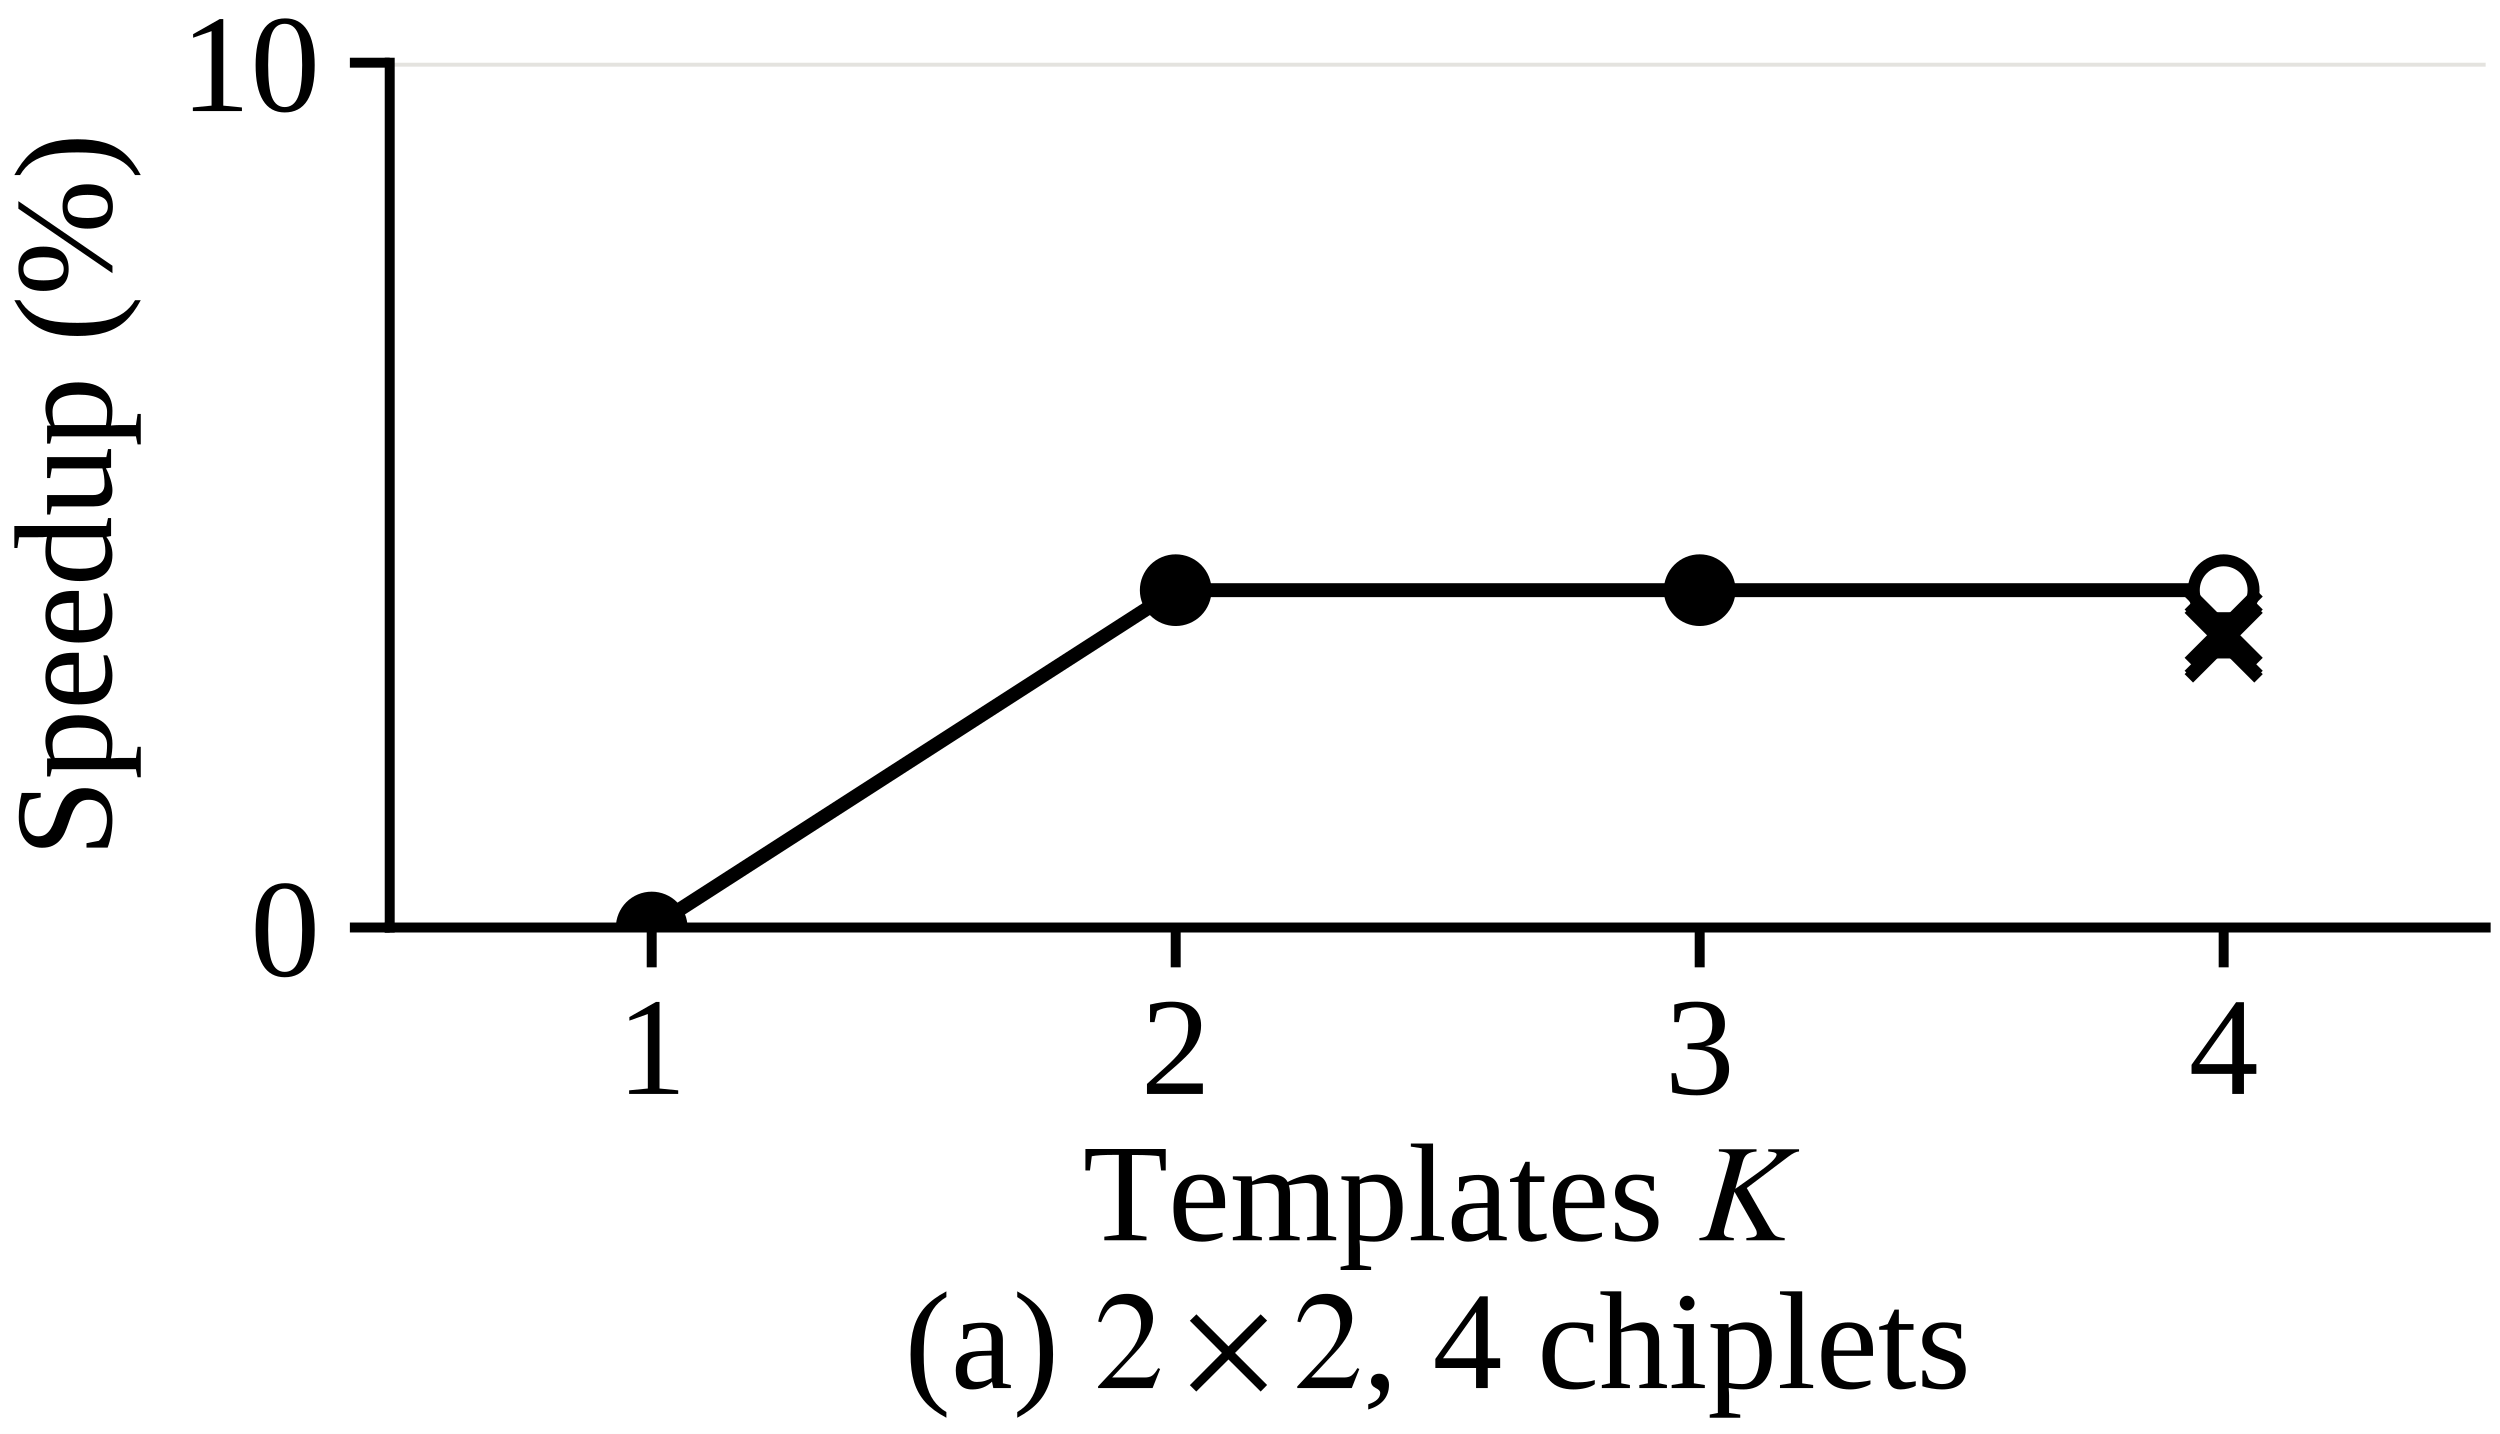
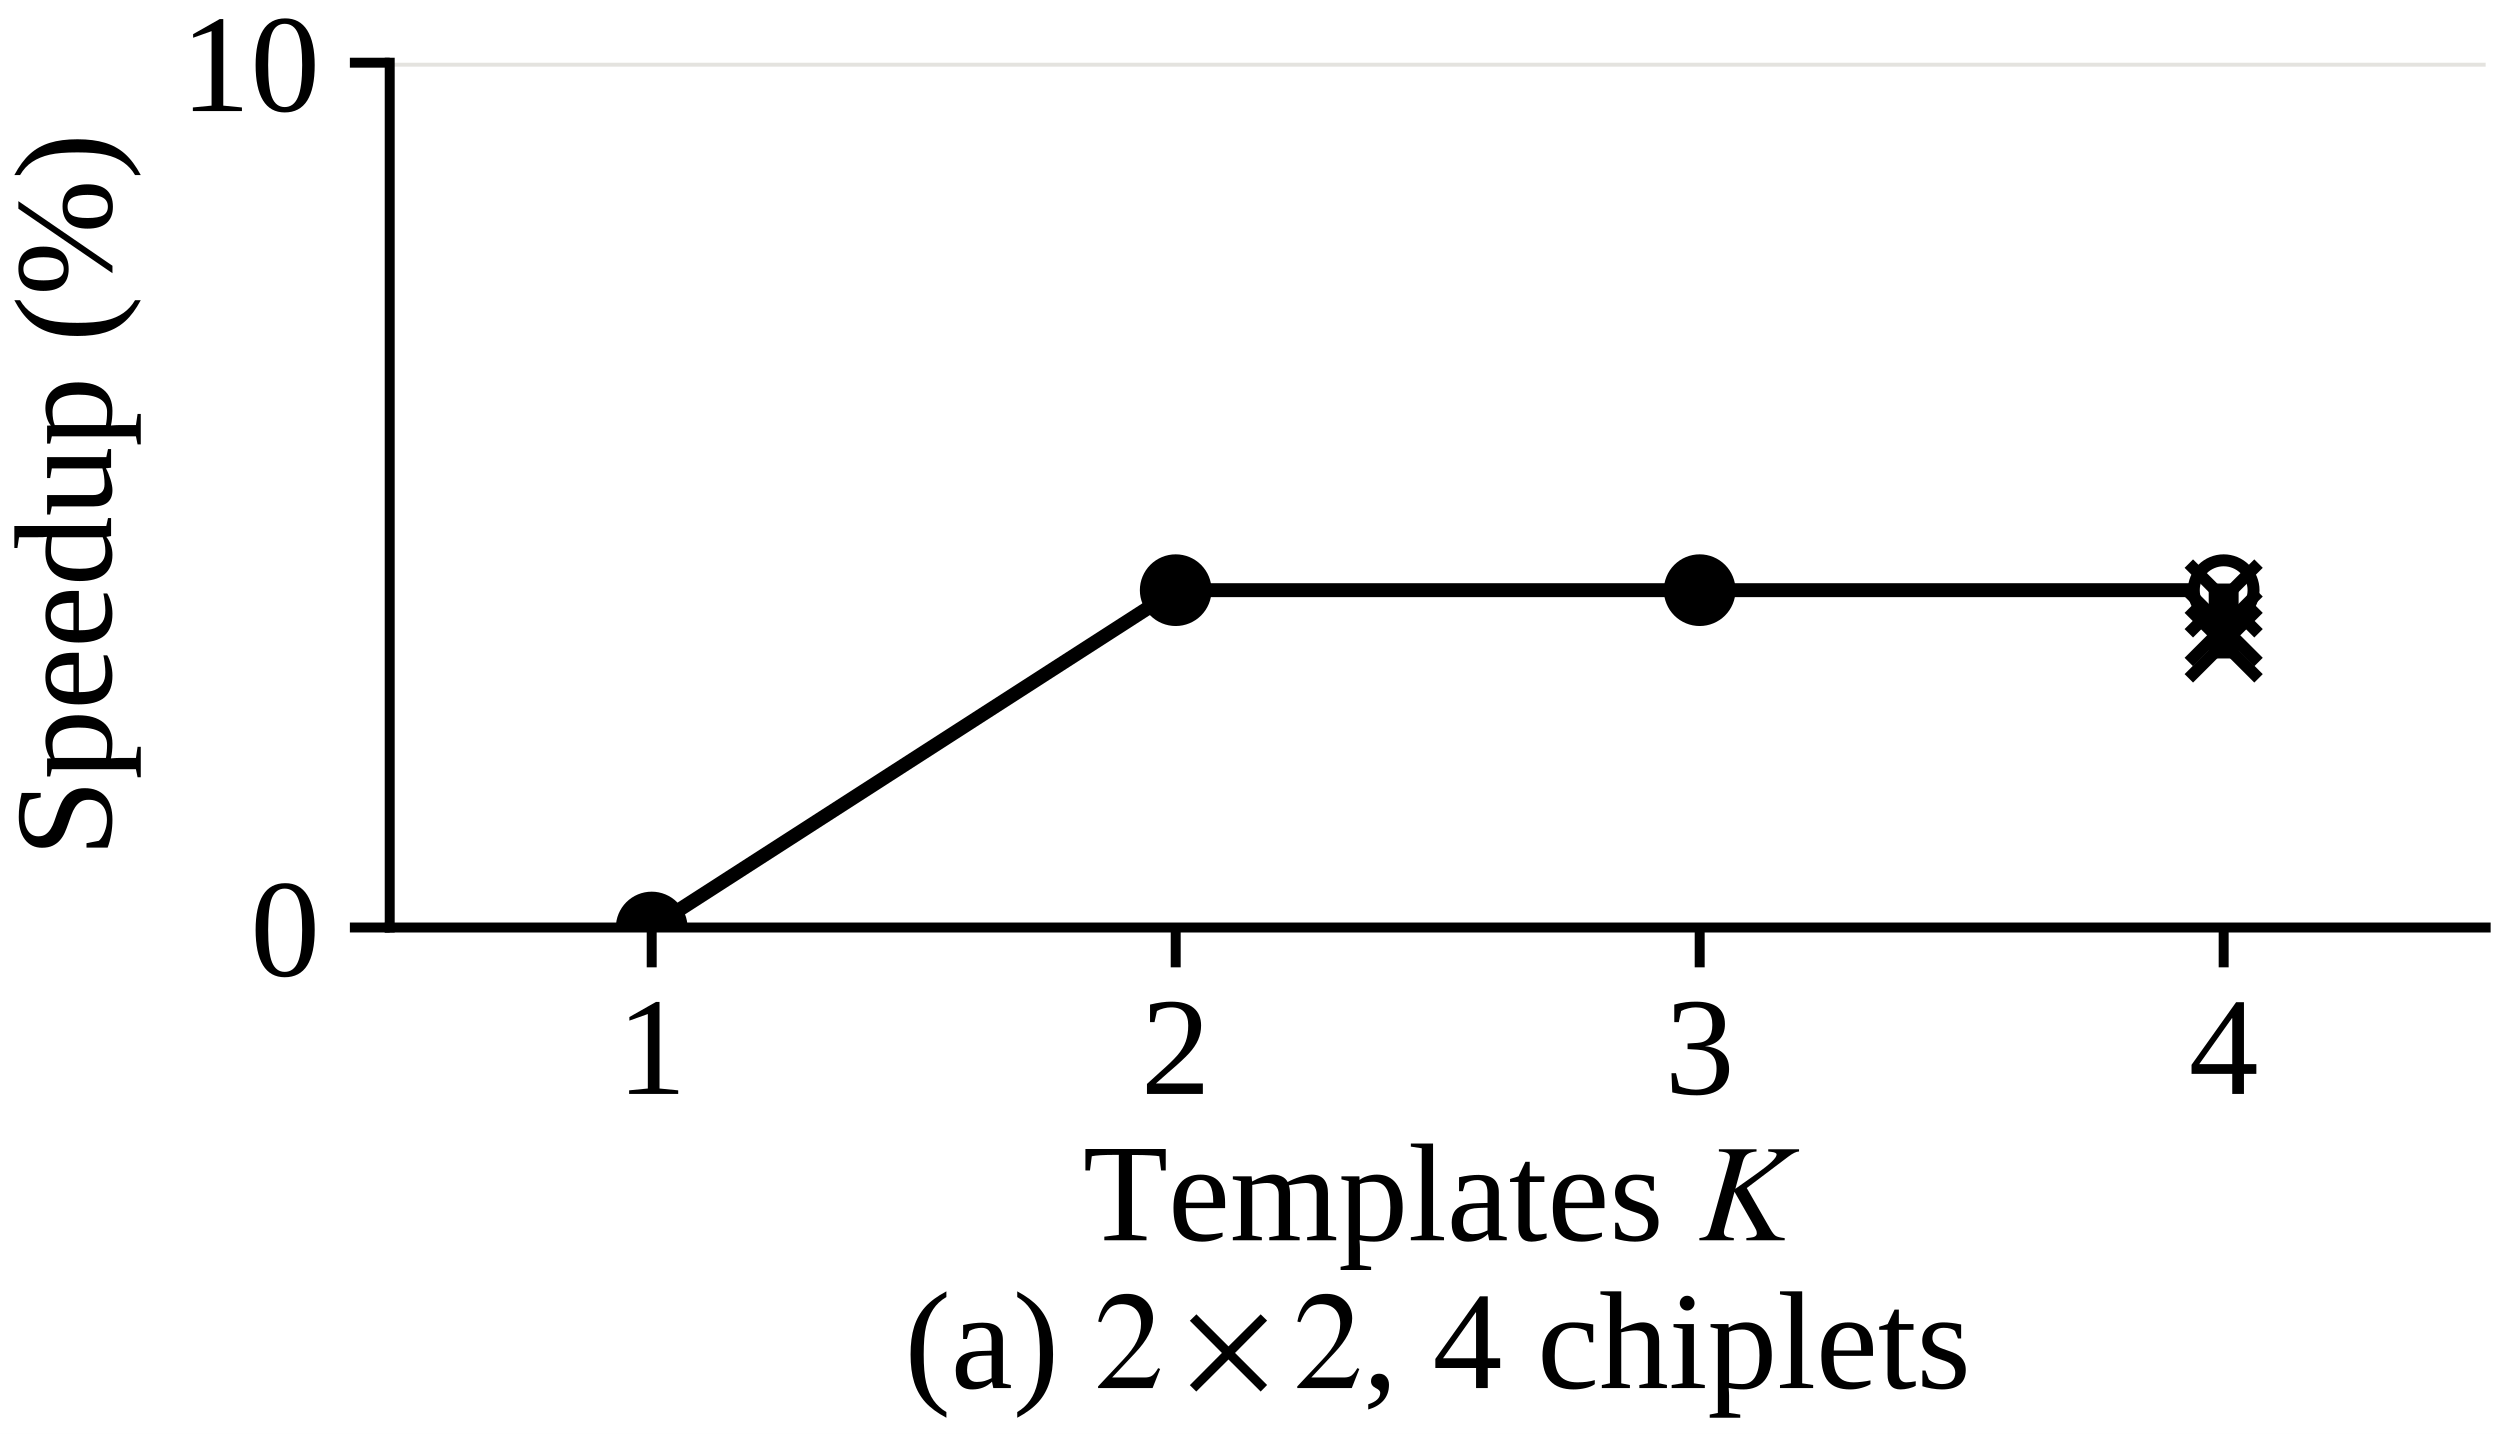
<svg xmlns="http://www.w3.org/2000/svg" xmlns:xlink="http://www.w3.org/1999/xlink" width="125.529pt" height="72pt" viewBox="0 0 125.529 72" version="1.1">
  <defs>
    <style type="text/css">*{stroke-linejoin: round; stroke-linecap: butt}</style>
  </defs>
  <g id="figure_1">
    <g id="patch_1">
      <path d="M 0 72  L 125.529 72  L 125.529 0  L 0 0  z " style="fill: #ffffff" />
    </g>
    <g id="axes_1">
      <g id="patch_2">
        <path d="M 19.568 46.572  L 124.809 46.572  L 124.809 3.149  L 19.568 3.149  z " style="fill: #ffffff" />
      </g>
      <g id="matplotlib.axis_1">
        <g id="xtick_1">
          <g id="line2d_1">
            <defs>
-               <path id="mbf597e4380" d="M 0 0  L 0 2  " style="stroke: #000000; stroke-width: 0.5" />
-             </defs>
-             <g>
-               <use xlink:href="#mbf597e4380" x="32.723" y="46.572" style="stroke: #000000; stroke-width: 0.5" />
+               <path id="meb7e57d9d9" d="M 0 0  L 0 2  " style="stroke: #000000; stroke-width: 0.5" />
+             </defs>
+             <g>
+               <use xlink:href="#meb7e57d9d9" x="32.723" y="46.572" style="stroke: #000000; stroke-width: 0.5" />
            </g>
          </g>
          <g id="text_1">
            <g transform="translate(30.97327 54.92922) scale(0.07 -0.07)">
              <defs>
                <path id="LiberationSerif-31" d="M 1959 250  L 2816 166  L 2816 0  L 563 0  L 563 166  L 1422 250  L 1422 3669  L 575 3366  L 575 3531  L 1797 4225  L 1959 4225  L 1959 250  z " transform="scale(0.015625)" />
              </defs>
              <use xlink:href="#LiberationSerif-31" />
            </g>
          </g>
        </g>
        <g id="xtick_2">
          <g id="line2d_2">
            <g>
-               <use xlink:href="#mbf597e4380" x="59.034" y="46.572" style="stroke: #000000; stroke-width: 0.5" />
+               <use xlink:href="#meb7e57d9d9" x="59.034" y="46.572" style="stroke: #000000; stroke-width: 0.5" />
            </g>
          </g>
          <g id="text_2">
            <g transform="translate(57.28355 54.92922) scale(0.07 -0.07)">
              <defs>
                <path id="LiberationSerif-32" d="M 2847 0  L 281 0  L 281 459  L 863 988  Q 1422 1478 1684 1781  Q 1947 2084 2061 2406  Q 2175 2728 2175 3144  Q 2175 3550 1990 3762  Q 1806 3975 1388 3975  Q 1222 3975 1047 3929  Q 872 3884 738 3809  L 628 3297  L 422 3297  L 422 4103  Q 991 4238 1388 4238  Q 2075 4238 2420 3952  Q 2766 3666 2766 3144  Q 2766 2794 2630 2483  Q 2494 2172 2212 1864  Q 1931 1556 1281 1003  Q 1003 766 691 481  L 2847 481  L 2847 0  z " transform="scale(0.015625)" />
              </defs>
              <use xlink:href="#LiberationSerif-32" />
            </g>
          </g>
        </g>
        <g id="xtick_3">
          <g id="line2d_3">
            <g>
-               <use xlink:href="#mbf597e4380" x="85.344" y="46.572" style="stroke: #000000; stroke-width: 0.5" />
+               <use xlink:href="#meb7e57d9d9" x="85.344" y="46.572" style="stroke: #000000; stroke-width: 0.5" />
            </g>
          </g>
          <g id="text_3">
            <g transform="translate(83.59384 54.92922) scale(0.07 -0.07)">
              <defs>
                <path id="LiberationSerif-33" d="M 2950 1141  Q 2950 575 2562 256  Q 2175 -63 1466 -63  Q 872 -63 341 72  L 306 953  L 513 953  L 653 366  Q 775 297 998 247  Q 1222 197 1416 197  Q 1906 197 2140 422  Q 2375 647 2375 1172  Q 2375 1584 2159 1798  Q 1944 2013 1491 2034  L 1044 2059  L 1044 2316  L 1491 2344  Q 1844 2363 2012 2563  Q 2181 2763 2181 3169  Q 2181 3591 1998 3783  Q 1816 3975 1416 3975  Q 1250 3975 1069 3929  Q 888 3884 750 3809  L 641 3297  L 434 3297  L 434 4103  Q 744 4184 969 4211  Q 1194 4238 1416 4238  Q 2759 4238 2759 3206  Q 2759 2772 2520 2514  Q 2281 2256 1844 2194  Q 2413 2128 2681 1867  Q 2950 1606 2950 1141  z " transform="scale(0.015625)" />
              </defs>
              <use xlink:href="#LiberationSerif-33" />
            </g>
          </g>
        </g>
        <g id="xtick_4">
          <g id="line2d_4">
            <g>
-               <use xlink:href="#mbf597e4380" x="111.654" y="46.572" style="stroke: #000000; stroke-width: 0.5" />
+               <use xlink:href="#meb7e57d9d9" x="111.654" y="46.572" style="stroke: #000000; stroke-width: 0.5" />
            </g>
          </g>
          <g id="text_4">
            <g transform="translate(109.9041 54.92922) scale(0.07 -0.07)">
              <defs>
                <path id="LiberationSerif-34" d="M 2531 922  L 2531 0  L 1994 0  L 1994 922  L 125 922  L 125 1338  L 2172 4213  L 2531 4213  L 2531 1369  L 3100 1369  L 3100 922  L 2531 922  z M 1994 3478  L 1978 3478  L 478 1369  L 1994 1369  L 1994 3478  z " transform="scale(0.015625)" />
              </defs>
              <use xlink:href="#LiberationSerif-34" />
            </g>
          </g>
        </g>
        <g id="text_5">
          <g transform="translate(54.37369 62.32) scale(0.07 -0.07)">
            <defs>
              <path id="LiberationSerif-54" d="M 984 0  L 984 166  L 1650 250  L 1650 3922  L 1491 3922  Q 700 3922 409 3859  L 325 3206  L 116 3206  L 116 4191  L 3803 4191  L 3803 3206  L 3591 3206  L 3506 3859  Q 3413 3881 3097 3898  Q 2781 3916 2406 3916  L 2253 3916  L 2253 250  L 2919 166  L 2919 0  L 984 0  z " transform="scale(0.015625)" />
              <path id="LiberationSerif-65" d="M 813 1478  L 813 1422  Q 813 991 908 752  Q 1003 513 1201 388  Q 1400 263 1722 263  Q 1891 263 2122 291  Q 2353 319 2503 353  L 2503 178  Q 2353 81 2095 9  Q 1838 -63 1569 -63  Q 884 -63 567 306  Q 250 675 250 1491  Q 250 2259 572 2637  Q 894 3016 1491 3016  Q 2619 3016 2619 1734  L 2619 1478  L 813 1478  z M 1491 2766  Q 1166 2766 992 2503  Q 819 2241 819 1728  L 2075 1728  Q 2075 2288 1931 2527  Q 1788 2766 1491 2766  z " transform="scale(0.015625)" />
              <path id="LiberationSerif-6d" d="M 1019 2700  Q 1253 2834 1515 2925  Q 1778 3016 1978 3016  Q 2194 3016 2376 2934  Q 2559 2853 2650 2675  Q 2891 2809 3214 2912  Q 3538 3016 3750 3016  Q 4500 3016 4500 2150  L 4500 219  L 4878 141  L 4878 0  L 3544 0  L 3544 141  L 3981 219  L 3981 2094  Q 3981 2631 3481 2631  Q 3400 2631 3292 2618  Q 3184 2606 3076 2590  Q 2969 2575 2870 2554  Q 2772 2534 2706 2522  Q 2759 2353 2759 2150  L 2759 219  L 3200 141  L 3200 0  L 1806 0  L 1806 141  L 2241 219  L 2241 2094  Q 2241 2353 2108 2492  Q 1975 2631 1709 2631  Q 1434 2631 1025 2541  L 1025 219  L 1466 141  L 1466 0  L 134 0  L 134 141  L 506 219  L 506 2719  L 134 2797  L 134 2938  L 994 2938  L 1019 2700  z " transform="scale(0.015625)" />
              <path id="LiberationSerif-70" d="M 475 2719  L 141 2797  L 141 2938  L 966 2938  L 972 2766  Q 1103 2878 1323 2947  Q 1544 3016 1772 3016  Q 2334 3016 2642 2625  Q 2950 2234 2950 1503  Q 2950 756 2614 346  Q 2278 -63 1644 -63  Q 1291 -63 972 6  Q 991 -219 991 -347  L 991 -1141  L 1503 -1216  L 1503 -1363  L 103 -1363  L 103 -1216  L 475 -1141  L 475 2719  z M 2388 1503  Q 2388 2103 2192 2395  Q 1997 2688 1600 2688  Q 1234 2688 991 2584  L 991 238  Q 1269 184 1600 184  Q 2388 184 2388 1503  z " transform="scale(0.015625)" />
              <path id="LiberationSerif-6c" d="M 1147 219  L 1650 141  L 1650 0  L 128 0  L 128 141  L 628 219  L 628 4225  L 128 4300  L 128 4441  L 1147 4441  L 1147 219  z " transform="scale(0.015625)" />
              <path id="LiberationSerif-61" d="M 1453 3003  Q 1934 3003 2161 2806  Q 2388 2609 2388 2203  L 2388 219  L 2753 141  L 2753 0  L 1947 0  L 1888 294  Q 1531 -63 978 -63  Q 225 -63 225 813  Q 225 1106 339 1298  Q 453 1491 703 1592  Q 953 1694 1428 1703  L 1869 1716  L 1869 2175  Q 1869 2478 1758 2622  Q 1647 2766 1416 2766  Q 1103 2766 844 2619  L 738 2253  L 563 2253  L 563 2894  Q 1069 3003 1453 3003  z M 1869 1497  L 1459 1484  Q 1041 1469 892 1322  Q 744 1175 744 831  Q 744 281 1191 281  Q 1403 281 1558 329  Q 1713 378 1869 453  L 1869 1497  z " transform="scale(0.015625)" />
              <path id="LiberationSerif-74" d="M 1044 -63  Q 744 -63 595 115  Q 447 294 447 616  L 447 2675  L 63 2675  L 63 2816  L 453 2938  L 769 3603  L 966 3603  L 966 2938  L 1638 2938  L 1638 2675  L 966 2675  L 966 672  Q 966 469 1058 366  Q 1150 263 1300 263  Q 1481 263 1741 313  L 1741 109  Q 1631 34 1425 -14  Q 1219 -63 1044 -63  z " transform="scale(0.015625)" />
              <path id="LiberationSerif-73" d="M 2259 825  Q 2259 388 1982 162  Q 1706 -63 1166 -63  Q 947 -63 683 -17  Q 419 28 269 84  L 269 806  L 409 806  L 563 397  Q 797 184 1172 184  Q 1778 184 1778 703  Q 1778 1084 1300 1247  L 1022 1338  Q 706 1441 562 1547  Q 419 1653 341 1808  Q 263 1963 263 2181  Q 263 2569 527 2792  Q 791 3016 1241 3016  Q 1563 3016 2047 2919  L 2047 2278  L 1900 2278  L 1769 2619  Q 1603 2766 1247 2766  Q 994 2766 861 2641  Q 728 2516 728 2303  Q 728 2125 848 2003  Q 969 1881 1213 1800  Q 1672 1644 1812 1572  Q 1953 1500 2051 1395  Q 2150 1291 2204 1156  Q 2259 1022 2259 825  z " transform="scale(0.015625)" />
              <path id="LiberationSerif-20" transform="scale(0.015625)" />
              <path id="STIXGeneral-Italic-4b" d="M 4621 4179  L 4621 4077  Q 4442 4077 4128 3840  L 2221 2400  L 3296 525  Q 3443 269 3552 201  Q 3661 134 3962 102  L 3962 0  L 2202 0  L 2202 102  L 2387 122  Q 2682 147 2682 326  Q 2682 365 2672 409  Q 2662 454 2630 515  Q 2598 576 2579 611  Q 2560 646 2509 736  Q 2458 826 2445 851  L 1658 2227  L 1242 710  Q 1171 467 1171 384  Q 1171 237 1264 182  Q 1357 128 1626 102  L 1626 0  L 45 0  L 45 102  Q 320 134 403 211  Q 486 288 563 557  L 1357 3405  Q 1446 3725 1446 3802  Q 1446 3936 1337 4000  Q 1229 4064 941 4077  L 941 4179  L 2669 4179  L 2669 4077  Q 2400 4058 2253 3958  Q 2106 3859 2035 3603  L 1696 2362  L 2675 3059  Q 3590 3706 3590 3936  Q 3590 4032 3360 4058  L 3206 4077  L 3206 4179  L 4621 4179  z " transform="scale(0.015625)" />
            </defs>
            <use xlink:href="#LiberationSerif-54" transform="translate(0 0.609375)" />
            <use xlink:href="#LiberationSerif-65" transform="translate(61.08398 0.609375)" />
            <use xlink:href="#LiberationSerif-6d" transform="translate(105.4688 0.609375)" />
            <use xlink:href="#LiberationSerif-70" transform="translate(183.252 0.609375)" />
            <use xlink:href="#LiberationSerif-6c" transform="translate(233.252 0.609375)" />
            <use xlink:href="#LiberationSerif-61" transform="translate(261.0352 0.609375)" />
            <use xlink:href="#LiberationSerif-74" transform="translate(305.4199 0.609375)" />
            <use xlink:href="#LiberationSerif-65" transform="translate(333.2031 0.609375)" />
            <use xlink:href="#LiberationSerif-73" transform="translate(377.5879 0.609375)" />
            <use xlink:href="#LiberationSerif-20" transform="translate(416.5039 0.609375)" />
            <use xlink:href="#STIXGeneral-Italic-4b" transform="translate(441.5039 0.609375)" />
          </g>
          <g transform="translate(45.41369 69.74) scale(0.07 -0.07)">
            <defs>
              <path id="LiberationSerif-28" d="M 884 1544  Q 884 731 993 248  Q 1103 -234 1337 -565  Q 1572 -897 1925 -1100  L 1925 -1363  Q 1306 -1034 957 -645  Q 609 -256 445 270  Q 281 797 281 1544  Q 281 2288 443 2811  Q 606 3334 953 3721  Q 1300 4109 1925 4441  L 1925 4178  Q 1544 3959 1319 3617  Q 1094 3275 989 2819  Q 884 2363 884 1544  z " transform="scale(0.015625)" />
              <path id="LiberationSerif-29" d="M 206 -1363  L 206 -1100  Q 559 -897 793 -564  Q 1028 -231 1137 251  Q 1247 734 1247 1544  Q 1247 2363 1142 2819  Q 1038 3275 813 3617  Q 588 3959 206 4178  L 206 4441  Q 831 4106 1178 3720  Q 1525 3334 1687 2811  Q 1850 2288 1850 1544  Q 1850 800 1687 273  Q 1525 -253 1178 -640  Q 831 -1028 206 -1363  z " transform="scale(0.015625)" />
              <path id="STIXGeneral-Regular-32" d="M 3034 877  L 2688 0  L 186 0  L 186 77  L 1325 1286  Q 1773 1754 1965 2144  Q 2157 2534 2157 2950  Q 2157 3379 1920 3616  Q 1683 3853 1267 3853  Q 922 3853 720 3673  Q 518 3494 326 3021  L 192 3053  Q 301 3648 630 3987  Q 960 4326 1523 4326  Q 2054 4326 2380 4006  Q 2707 3686 2707 3200  Q 2707 2477 1888 1613  L 832 486  L 2330 486  Q 2541 486 2665 569  Q 2790 653 2944 915  L 3034 877  z " transform="scale(0.015625)" />
              <path id="STIXGeneral-Regular-d7" d="M 3821 141  L 3526 -160  L 2048 1312  L 570 -160  L 275 134  L 1747 1613  L 275 3091  L 576 3386  L 2048 1914  L 3526 3386  L 3821 3098  L 2349 1613  L 3821 141  z " transform="scale(0.015625)" />
              <path id="LiberationSerif-2c" d="M 1197 153  Q 1197 -275 948 -564  Q 700 -853 244 -984  L 244 -744  Q 794 -569 794 -219  Q 794 -156 747 -106  Q 700 -56 584 3  Q 372 113 372 313  Q 372 481 478 570  Q 584 659 750 659  Q 950 659 1073 515  Q 1197 372 1197 153  z " transform="scale(0.015625)" />
              <path id="LiberationSerif-63" d="M 2644 178  Q 2491 66 2222 1  Q 1953 -63 1672 -63  Q 244 -63 244 1491  Q 244 2225 608 2620  Q 972 3016 1650 3016  Q 2072 3016 2572 2919  L 2572 2100  L 2400 2100  L 2266 2619  Q 2006 2766 1644 2766  Q 806 2766 806 1491  Q 806 828 1061 545  Q 1316 263 1850 263  Q 2306 263 2644 366  L 2644 178  z " transform="scale(0.015625)" />
              <path id="LiberationSerif-68" d="M 1019 3169  Q 1019 2844 997 2700  Q 1222 2828 1508 2922  Q 1794 3016 1991 3016  Q 2372 3016 2565 2794  Q 2759 2572 2759 2150  L 2759 219  L 3116 141  L 3116 0  L 1850 0  L 1850 141  L 2241 219  L 2241 2113  Q 2241 2650 1722 2650  Q 1428 2650 1019 2559  L 1019 219  L 1416 141  L 1416 0  L 128 0  L 128 141  L 500 219  L 500 4225  L 63 4300  L 63 4441  L 1019 4441  L 1019 3169  z " transform="scale(0.015625)" />
              <path id="LiberationSerif-69" d="M 1184 3897  Q 1184 3759 1084 3659  Q 984 3559 844 3559  Q 706 3559 606 3659  Q 506 3759 506 3897  Q 506 4038 606 4138  Q 706 4238 844 4238  Q 984 4238 1084 4138  Q 1184 4038 1184 3897  z M 1153 219  L 1656 141  L 1656 0  L 134 0  L 134 141  L 634 219  L 634 2719  L 219 2797  L 219 2938  L 1153 2938  L 1153 219  z " transform="scale(0.015625)" />
            </defs>
            <use xlink:href="#LiberationSerif-28" transform="translate(0 0.609375)" />
            <use xlink:href="#LiberationSerif-61" transform="translate(33.30078 0.609375)" />
            <use xlink:href="#LiberationSerif-29" transform="translate(77.68555 0.609375)" />
            <use xlink:href="#LiberationSerif-20" transform="translate(110.9863 0.609375)" />
            <use xlink:href="#STIXGeneral-Regular-32" transform="translate(135.9863 0.609375)" />
            <use xlink:href="#STIXGeneral-Regular-d7" transform="translate(200.4263 0.609375)" />
            <use xlink:href="#STIXGeneral-Regular-32" transform="translate(278.8663 0.609375)" />
            <use xlink:href="#LiberationSerif-2c" transform="translate(328.8663 0.609375)" />
            <use xlink:href="#LiberationSerif-20" transform="translate(353.8663 0.609375)" />
            <use xlink:href="#LiberationSerif-34" transform="translate(378.8663 0.609375)" />
            <use xlink:href="#LiberationSerif-20" transform="translate(428.8663 0.609375)" />
            <use xlink:href="#LiberationSerif-63" transform="translate(453.8663 0.609375)" />
            <use xlink:href="#LiberationSerif-68" transform="translate(498.251 0.609375)" />
            <use xlink:href="#LiberationSerif-69" transform="translate(548.251 0.609375)" />
            <use xlink:href="#LiberationSerif-70" transform="translate(576.0342 0.609375)" />
            <use xlink:href="#LiberationSerif-6c" transform="translate(626.0342 0.609375)" />
            <use xlink:href="#LiberationSerif-65" transform="translate(653.8174 0.609375)" />
            <use xlink:href="#LiberationSerif-74" transform="translate(698.2022 0.609375)" />
            <use xlink:href="#LiberationSerif-73" transform="translate(725.9854 0.609375)" />
          </g>
        </g>
      </g>
      <g id="matplotlib.axis_2">
        <g id="ytick_1">
          <g id="line2d_5">
-             <path d="M 19.568 46.572  L 124.809 46.572  " clip-path="url(#pb209e33a91)" style="fill: none; stroke: #e4e3df; stroke-width: 0.4; stroke-linecap: square" />
+             <path d="M 19.568 46.572  L 124.809 46.572  " clip-path="url(#p33b52038a1)" style="fill: none; stroke: #e4e3df; stroke-width: 0.4; stroke-linecap: square" />
          </g>
          <g id="line2d_6">
            <defs>
-               <path id="m52dc604243" d="M 0 0  L -2 0  " style="stroke: #000000; stroke-width: 0.5" />
-             </defs>
-             <g>
-               <use xlink:href="#m52dc604243" x="19.568" y="46.572" style="stroke: #000000; stroke-width: 0.5" />
+               <path id="mb9efc06880" d="M 0 0  L -2 0  " style="stroke: #000000; stroke-width: 0.5" />
+             </defs>
+             <g>
+               <use xlink:href="#mb9efc06880" x="19.568" y="46.572" style="stroke: #000000; stroke-width: 0.5" />
            </g>
          </g>
          <g id="text_6">
            <g transform="translate(12.56813 49.00055) scale(0.07 -0.07)">
              <defs>
                <path id="LiberationSerif-30" d="M 2956 2113  Q 2956 -63 1581 -63  Q 919 -63 581 493  Q 244 1050 244 2113  Q 244 3153 581 3704  Q 919 4256 1606 4256  Q 2269 4256 2612 3711  Q 2956 3166 2956 2113  z M 2381 2113  Q 2381 3119 2190 3562  Q 2000 4006 1581 4006  Q 1175 4006 997 3587  Q 819 3169 819 2113  Q 819 1050 1000 617  Q 1181 184 1581 184  Q 1994 184 2187 639  Q 2381 1094 2381 2113  z " transform="scale(0.015625)" />
              </defs>
              <use xlink:href="#LiberationSerif-30" />
            </g>
          </g>
        </g>
        <g id="ytick_2">
          <g id="line2d_7">
-             <path d="M 19.568 3.149  L 124.809 3.149  " clip-path="url(#pb209e33a91)" style="fill: none; stroke: #e4e3df; stroke-width: 0.4; stroke-linecap: square" />
+             <path d="M 19.568 3.149  L 124.809 3.149  " clip-path="url(#p33b52038a1)" style="fill: none; stroke: #e4e3df; stroke-width: 0.4; stroke-linecap: square" />
          </g>
          <g id="line2d_8">
            <g>
-               <use xlink:href="#m52dc604243" x="19.568" y="3.149" style="stroke: #000000; stroke-width: 0.5" />
+               <use xlink:href="#mb9efc06880" x="19.568" y="3.149" style="stroke: #000000; stroke-width: 0.5" />
            </g>
          </g>
          <g id="text_7">
            <g transform="translate(9.068125 5.577344) scale(0.07 -0.07)">
              <use xlink:href="#LiberationSerif-31" />
              <use xlink:href="#LiberationSerif-30" x="50" />
            </g>
          </g>
        </g>
        <g id="text_8">
          <g transform="translate(5.577344 43.03512) rotate(-90) scale(0.07 -0.07)">
            <defs>
              <path id="LiberationSerif-53" d="M 434 1128  L 638 1128  L 747 563  Q 863 416 1145 303  Q 1428 191 1703 191  Q 2141 191 2386 414  Q 2631 638 2631 1031  Q 2631 1256 2536 1403  Q 2441 1550 2286 1651  Q 2131 1753 1934 1823  Q 1738 1894 1530 1966  Q 1322 2038 1125 2125  Q 928 2213 773 2347  Q 619 2481 523 2679  Q 428 2878 428 3169  Q 428 3669 803 3953  Q 1178 4238 1844 4238  Q 2350 4238 2944 4103  L 2944 3231  L 2741 3231  L 2631 3744  Q 2313 3975 1844 3975  Q 1425 3975 1189 3804  Q 953 3634 953 3334  Q 953 3131 1048 2997  Q 1144 2863 1298 2767  Q 1453 2672 1651 2603  Q 1850 2534 2058 2461  Q 2266 2388 2464 2295  Q 2663 2203 2817 2061  Q 2972 1919 3067 1714  Q 3163 1509 3163 1209  Q 3163 603 2791 270  Q 2419 -63 1719 -63  Q 1381 -63 1040 -3  Q 700 56 434 159  L 434 1128  z " transform="scale(0.015625)" />
              <path id="LiberationSerif-64" d="M 2259 219  Q 1906 -63 1434 -63  Q 231 -63 231 1441  Q 231 2213 572 2614  Q 913 3016 1575 3016  Q 1913 3016 2259 2944  Q 2241 3047 2241 3463  L 2241 4225  L 1747 4300  L 1747 4441  L 2759 4441  L 2759 219  L 3122 141  L 3122 0  L 2297 0  L 2259 219  z M 794 1441  Q 794 847 994 555  Q 1194 263 1606 263  Q 1959 263 2241 384  L 2241 2706  Q 1963 2759 1606 2759  Q 794 2759 794 1441  z " transform="scale(0.015625)" />
              <path id="LiberationSerif-75" d="M 978 838  Q 978 300 1478 300  Q 1866 300 2203 397  L 2203 2719  L 1759 2797  L 1759 2938  L 2719 2938  L 2719 219  L 3091 141  L 3091 0  L 2234 0  L 2209 238  Q 1988 116 1697 26  Q 1406 -63 1209 -63  Q 459 -63 459 800  L 459 2719  L 84 2797  L 84 2938  L 978 2938  L 978 838  z " transform="scale(0.015625)" />
              <path id="LiberationSerif-25" d="M 1375 -63  L 1031 -63  L 3994 4256  L 4341 4256  L 1375 -63  z M 2253 3109  Q 2253 1947 1222 1947  Q 719 1947 469 2244  Q 219 2541 219 3109  Q 219 4256 1241 4256  Q 1738 4256 1995 3968  Q 2253 3681 2253 3109  z M 1766 3109  Q 1766 3584 1636 3804  Q 1506 4025 1222 4025  Q 950 4025 826 3817  Q 703 3609 703 3109  Q 703 2597 828 2386  Q 953 2175 1222 2175  Q 1503 2175 1634 2398  Q 1766 2622 1766 3109  z M 5113 1081  Q 5113 -84 4084 -84  Q 3581 -84 3329 212  Q 3078 509 3078 1081  Q 3078 1638 3331 1933  Q 3584 2228 4103 2228  Q 4600 2228 4856 1940  Q 5113 1653 5113 1081  z M 4628 1081  Q 4628 1556 4498 1776  Q 4369 1997 4084 1997  Q 3813 1997 3689 1789  Q 3566 1581 3566 1081  Q 3566 569 3691 358  Q 3816 147 4084 147  Q 4366 147 4497 370  Q 4628 594 4628 1081  z " transform="scale(0.015625)" />
            </defs>
            <use xlink:href="#LiberationSerif-53" />
            <use xlink:href="#LiberationSerif-70" x="55.615" />
            <use xlink:href="#LiberationSerif-65" x="105.615" />
            <use xlink:href="#LiberationSerif-65" x="150" />
            <use xlink:href="#LiberationSerif-64" x="194.385" />
            <use xlink:href="#LiberationSerif-75" x="244.385" />
            <use xlink:href="#LiberationSerif-70" x="294.385" />
            <use xlink:href="#LiberationSerif-20" x="344.385" />
            <use xlink:href="#LiberationSerif-28" x="369.385" />
            <use xlink:href="#LiberationSerif-25" x="402.686" />
            <use xlink:href="#LiberationSerif-29" x="485.986" />
          </g>
        </g>
      </g>
      <g id="line2d_9">
-         <path d="M 32.723 46.572  L 59.034 29.634  L 85.344 29.634  L 111.654 29.634  " clip-path="url(#pb209e33a91)" style="fill: none; stroke: #000000; stroke-width: 0.7; stroke-linecap: square" />
+         <path d="M 32.723 46.572  L 59.034 29.634  L 85.344 29.634  L 111.654 29.634  " clip-path="url(#p33b52038a1)" style="fill: none; stroke: #000000; stroke-width: 0.7; stroke-linecap: square" />
      </g>
      <g id="patch_3">
        <path d="M 19.568 46.572  L 19.568 3.149  " style="fill: none; stroke: #000000; stroke-width: 0.5; stroke-linejoin: miter; stroke-linecap: square" />
      </g>
      <g id="patch_4">
        <path d="M 19.568 46.572  L 124.809 46.572  " style="fill: none; stroke: #000000; stroke-width: 0.5; stroke-linejoin: miter; stroke-linecap: square" />
      </g>
      <g id="line2d_10">
-         <path d="M 32.723 46.572  " clip-path="url(#pb209e33a91)" style="fill: none; stroke: #000000; stroke-width: 1.5; stroke-linecap: square" />
+         <path d="M 32.723 46.572  " clip-path="url(#p33b52038a1)" style="fill: none; stroke: #000000; stroke-width: 1.5; stroke-linecap: square" />
        <defs>
-           <path id="m295fe5f733" d="M 0 1.5  C 0.398 1.5 0.779 1.342 1.061 1.061  C 1.342 0.779 1.5 0.398 1.5 0  C 1.5 -0.398 1.342 -0.779 1.061 -1.061  C 0.779 -1.342 0.398 -1.5 0 -1.5  C -0.398 -1.5 -0.779 -1.342 -1.061 -1.061  C -1.342 -0.779 -1.5 -0.398 -1.5 0  C -1.5 0.398 -1.342 0.779 -1.061 1.061  C -0.779 1.342 -0.398 1.5 0 1.5  z " style="stroke: #000000; stroke-width: 0.6" />
+           <path id="m097cd294bf" d="M 0 1.5  C 0.398 1.5 0.779 1.342 1.061 1.061  C 1.342 0.779 1.5 0.398 1.5 0  C 1.5 -0.398 1.342 -0.779 1.061 -1.061  C 0.779 -1.342 0.398 -1.5 0 -1.5  C -0.398 -1.5 -0.779 -1.342 -1.061 -1.061  C -1.342 -0.779 -1.5 -0.398 -1.5 0  C -1.5 0.398 -1.342 0.779 -1.061 1.061  C -0.779 1.342 -0.398 1.5 0 1.5  z " style="stroke: #000000; stroke-width: 0.6" />
        </defs>
-         <g clip-path="url(#pb209e33a91)">
-           <use xlink:href="#m295fe5f733" x="32.723" y="46.572" style="stroke: #000000; stroke-width: 0.6" />
+         <g clip-path="url(#p33b52038a1)">
+           <use xlink:href="#m097cd294bf" x="32.723" y="46.572" style="stroke: #000000; stroke-width: 0.6" />
        </g>
      </g>
      <g id="line2d_11">
-         <path d="M 59.034 29.634  " clip-path="url(#pb209e33a91)" style="fill: none; stroke: #000000; stroke-width: 1.5; stroke-linecap: square" />
-         <g clip-path="url(#pb209e33a91)">
-           <use xlink:href="#m295fe5f733" x="59.034" y="29.634" style="stroke: #000000; stroke-width: 0.6" />
+         <path d="M 59.034 29.634  " clip-path="url(#p33b52038a1)" style="fill: none; stroke: #000000; stroke-width: 1.5; stroke-linecap: square" />
+         <g clip-path="url(#p33b52038a1)">
+           <use xlink:href="#m097cd294bf" x="59.034" y="29.634" style="stroke: #000000; stroke-width: 0.6" />
        </g>
      </g>
      <g id="line2d_12">
-         <path d="M 85.344 29.634  " clip-path="url(#pb209e33a91)" style="fill: none; stroke: #000000; stroke-width: 1.5; stroke-linecap: square" />
-         <g clip-path="url(#pb209e33a91)">
-           <use xlink:href="#m295fe5f733" x="85.344" y="29.634" style="stroke: #000000; stroke-width: 0.6" />
+         <path d="M 85.344 29.634  " clip-path="url(#p33b52038a1)" style="fill: none; stroke: #000000; stroke-width: 1.5; stroke-linecap: square" />
+         <g clip-path="url(#p33b52038a1)">
+           <use xlink:href="#m097cd294bf" x="85.344" y="29.634" style="stroke: #000000; stroke-width: 0.6" />
        </g>
      </g>
      <g id="line2d_13">
-         <path d="M 111.654 29.634  " clip-path="url(#pb209e33a91)" style="fill: none; stroke: #000000; stroke-width: 1.5; stroke-linecap: square" />
+         <path d="M 111.654 29.634  " clip-path="url(#p33b52038a1)" style="fill: none; stroke: #000000; stroke-width: 1.5; stroke-linecap: square" />
        <defs>
-           <path id="me39717fa3e" d="M 0 1.5  C 0.398 1.5 0.779 1.342 1.061 1.061  C 1.342 0.779 1.5 0.398 1.5 0  C 1.5 -0.398 1.342 -0.779 1.061 -1.061  C 0.779 -1.342 0.398 -1.5 0 -1.5  C -0.398 -1.5 -0.779 -1.342 -1.061 -1.061  C -1.342 -0.779 -1.5 -0.398 -1.5 0  C -1.5 0.398 -1.342 0.779 -1.061 1.061  C -0.779 1.342 -0.398 1.5 0 1.5  z " style="stroke: #000000; stroke-width: 0.6" />
+           <path id="m0a405ac08b" d="M 0 1.5  C 0.398 1.5 0.779 1.342 1.061 1.061  C 1.342 0.779 1.5 0.398 1.5 0  C 1.5 -0.398 1.342 -0.779 1.061 -1.061  C 0.779 -1.342 0.398 -1.5 0 -1.5  C -0.398 -1.5 -0.779 -1.342 -1.061 -1.061  C -1.342 -0.779 -1.5 -0.398 -1.5 0  C -1.5 0.398 -1.342 0.779 -1.061 1.061  C -0.779 1.342 -0.398 1.5 0 1.5  z " style="stroke: #000000; stroke-width: 0.6" />
        </defs>
-         <g clip-path="url(#pb209e33a91)">
-           <use xlink:href="#me39717fa3e" x="111.654" y="29.634" style="fill: #ffffff; stroke: #000000; stroke-width: 0.6" />
+         <g clip-path="url(#p33b52038a1)">
+           <use xlink:href="#m0a405ac08b" x="111.654" y="29.634" style="fill: #ffffff; stroke: #000000; stroke-width: 0.6" />
        </g>
      </g>
      <g id="line2d_14">
-         <path d="M 111.654 32.311  " clip-path="url(#pb209e33a91)" style="fill: none; stroke: #000000; stroke-width: 1.5; stroke-linecap: square" />
+         <path d="M 111.654 32.311  " clip-path="url(#p33b52038a1)" style="fill: none; stroke: #000000; stroke-width: 1.5; stroke-linecap: square" />
        <defs>
-           <path id="mea0e4d4b09" d="M -1.75 1.75  L 1.75 -1.75  M -1.75 -1.75  L 1.75 1.75  " style="stroke: #000000; stroke-width: 0.6" />
+           <path id="m14fda02d75" d="M -1.75 1.75  L 1.75 -1.75  M -1.75 -1.75  L 1.75 1.75  " style="stroke: #000000; stroke-width: 0.6" />
        </defs>
-         <g clip-path="url(#pb209e33a91)">
-           <use xlink:href="#mea0e4d4b09" x="111.654" y="32.311" style="stroke: #000000; stroke-width: 0.6" />
+         <g clip-path="url(#p33b52038a1)">
+           <use xlink:href="#m14fda02d75" x="111.654" y="32.311" style="stroke: #000000; stroke-width: 0.6" />
        </g>
      </g>
      <g id="line2d_15">
-         <path d="M 111.654 32.143  " clip-path="url(#pb209e33a91)" style="fill: none; stroke: #000000; stroke-width: 1.5; stroke-linecap: square" />
-         <g clip-path="url(#pb209e33a91)">
-           <use xlink:href="#mea0e4d4b09" x="111.654" y="32.143" style="stroke: #000000; stroke-width: 0.6" />
+         <path d="M 111.654 30.049  " clip-path="url(#p33b52038a1)" style="fill: none; stroke: #000000; stroke-width: 1.5; stroke-linecap: square" />
+         <g clip-path="url(#p33b52038a1)">
+           <use xlink:href="#m14fda02d75" x="111.654" y="30.049" style="stroke: #000000; stroke-width: 0.6" />
        </g>
      </g>
      <g id="line2d_16">
-         <path d="M 111.654 31.491  " clip-path="url(#pb209e33a91)" style="fill: none; stroke: #000000; stroke-width: 1.5; stroke-linecap: square" />
-         <g clip-path="url(#pb209e33a91)">
-           <use xlink:href="#mea0e4d4b09" x="111.654" y="31.491" style="stroke: #000000; stroke-width: 0.6" />
+         <path d="M 111.654 31.491  " clip-path="url(#p33b52038a1)" style="fill: none; stroke: #000000; stroke-width: 1.5; stroke-linecap: square" />
+         <g clip-path="url(#p33b52038a1)">
+           <use xlink:href="#m14fda02d75" x="111.654" y="31.491" style="stroke: #000000; stroke-width: 0.6" />
        </g>
      </g>
    </g>
  </g>
  <defs>
-     <clipPath id="pb209e33a91">
+     <clipPath id="p33b52038a1">
      <rect x="19.568" y="3.149" width="105.241" height="43.423" />
    </clipPath>
  </defs>
</svg>
